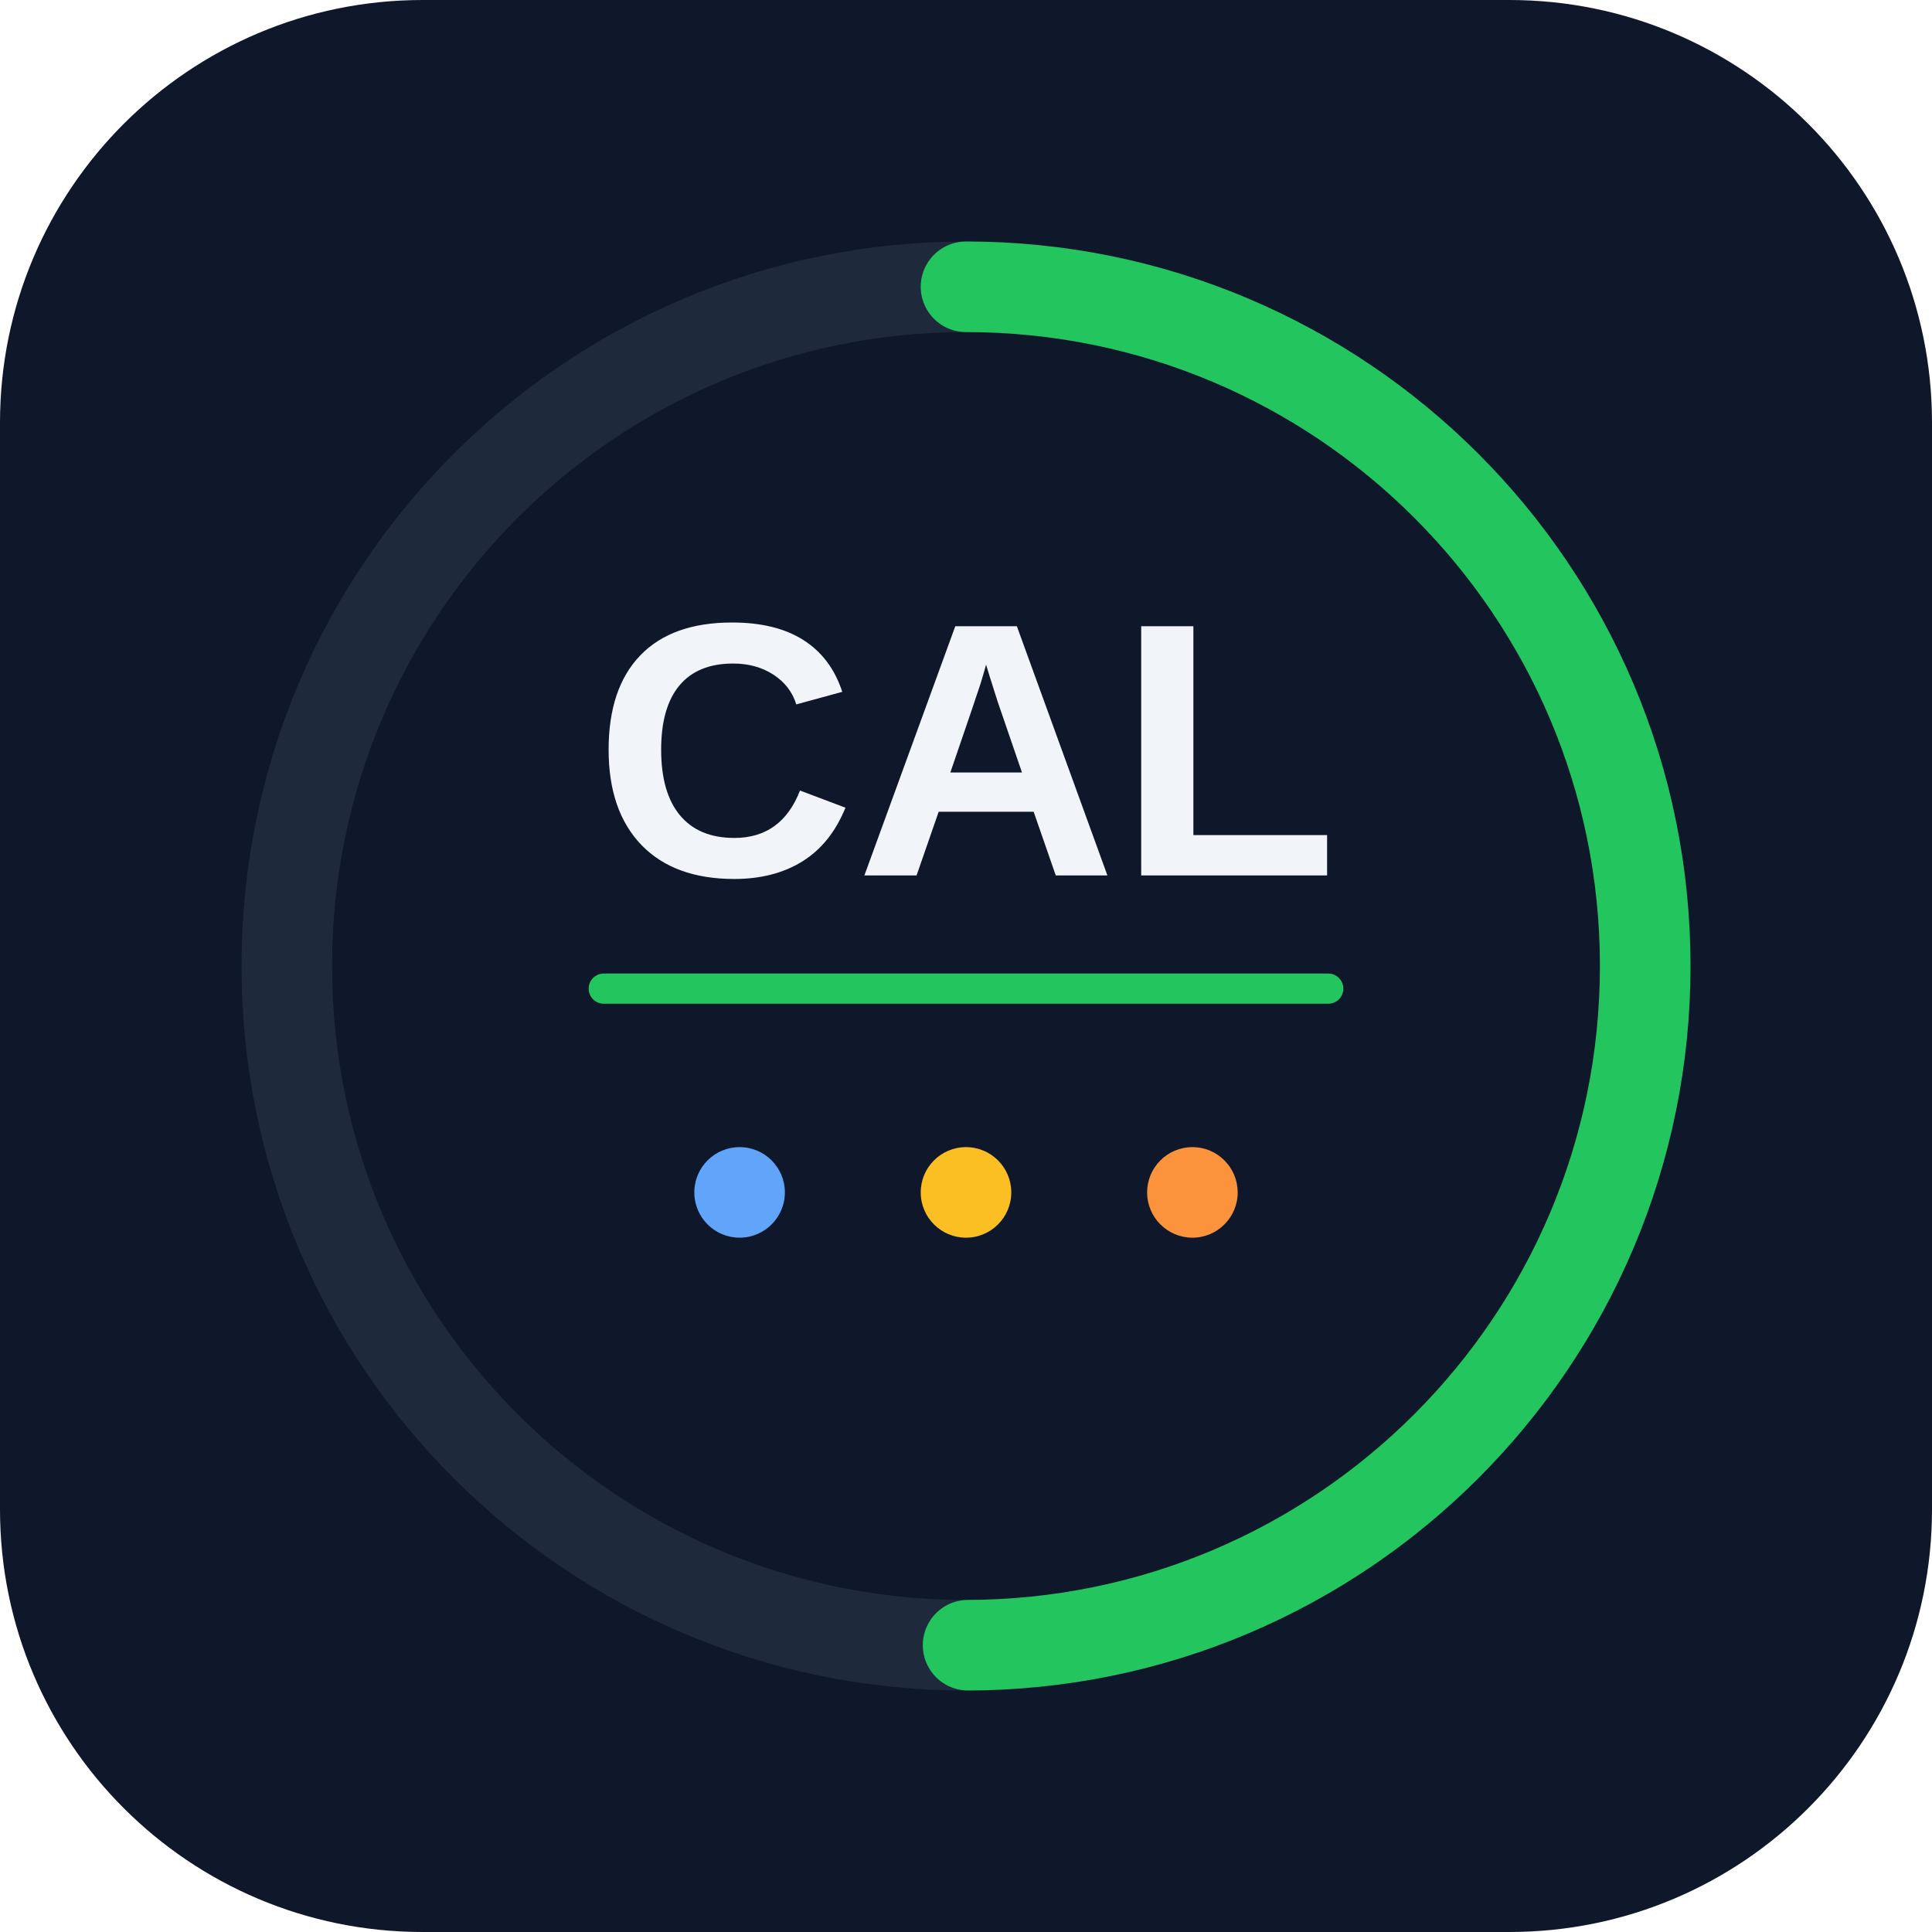
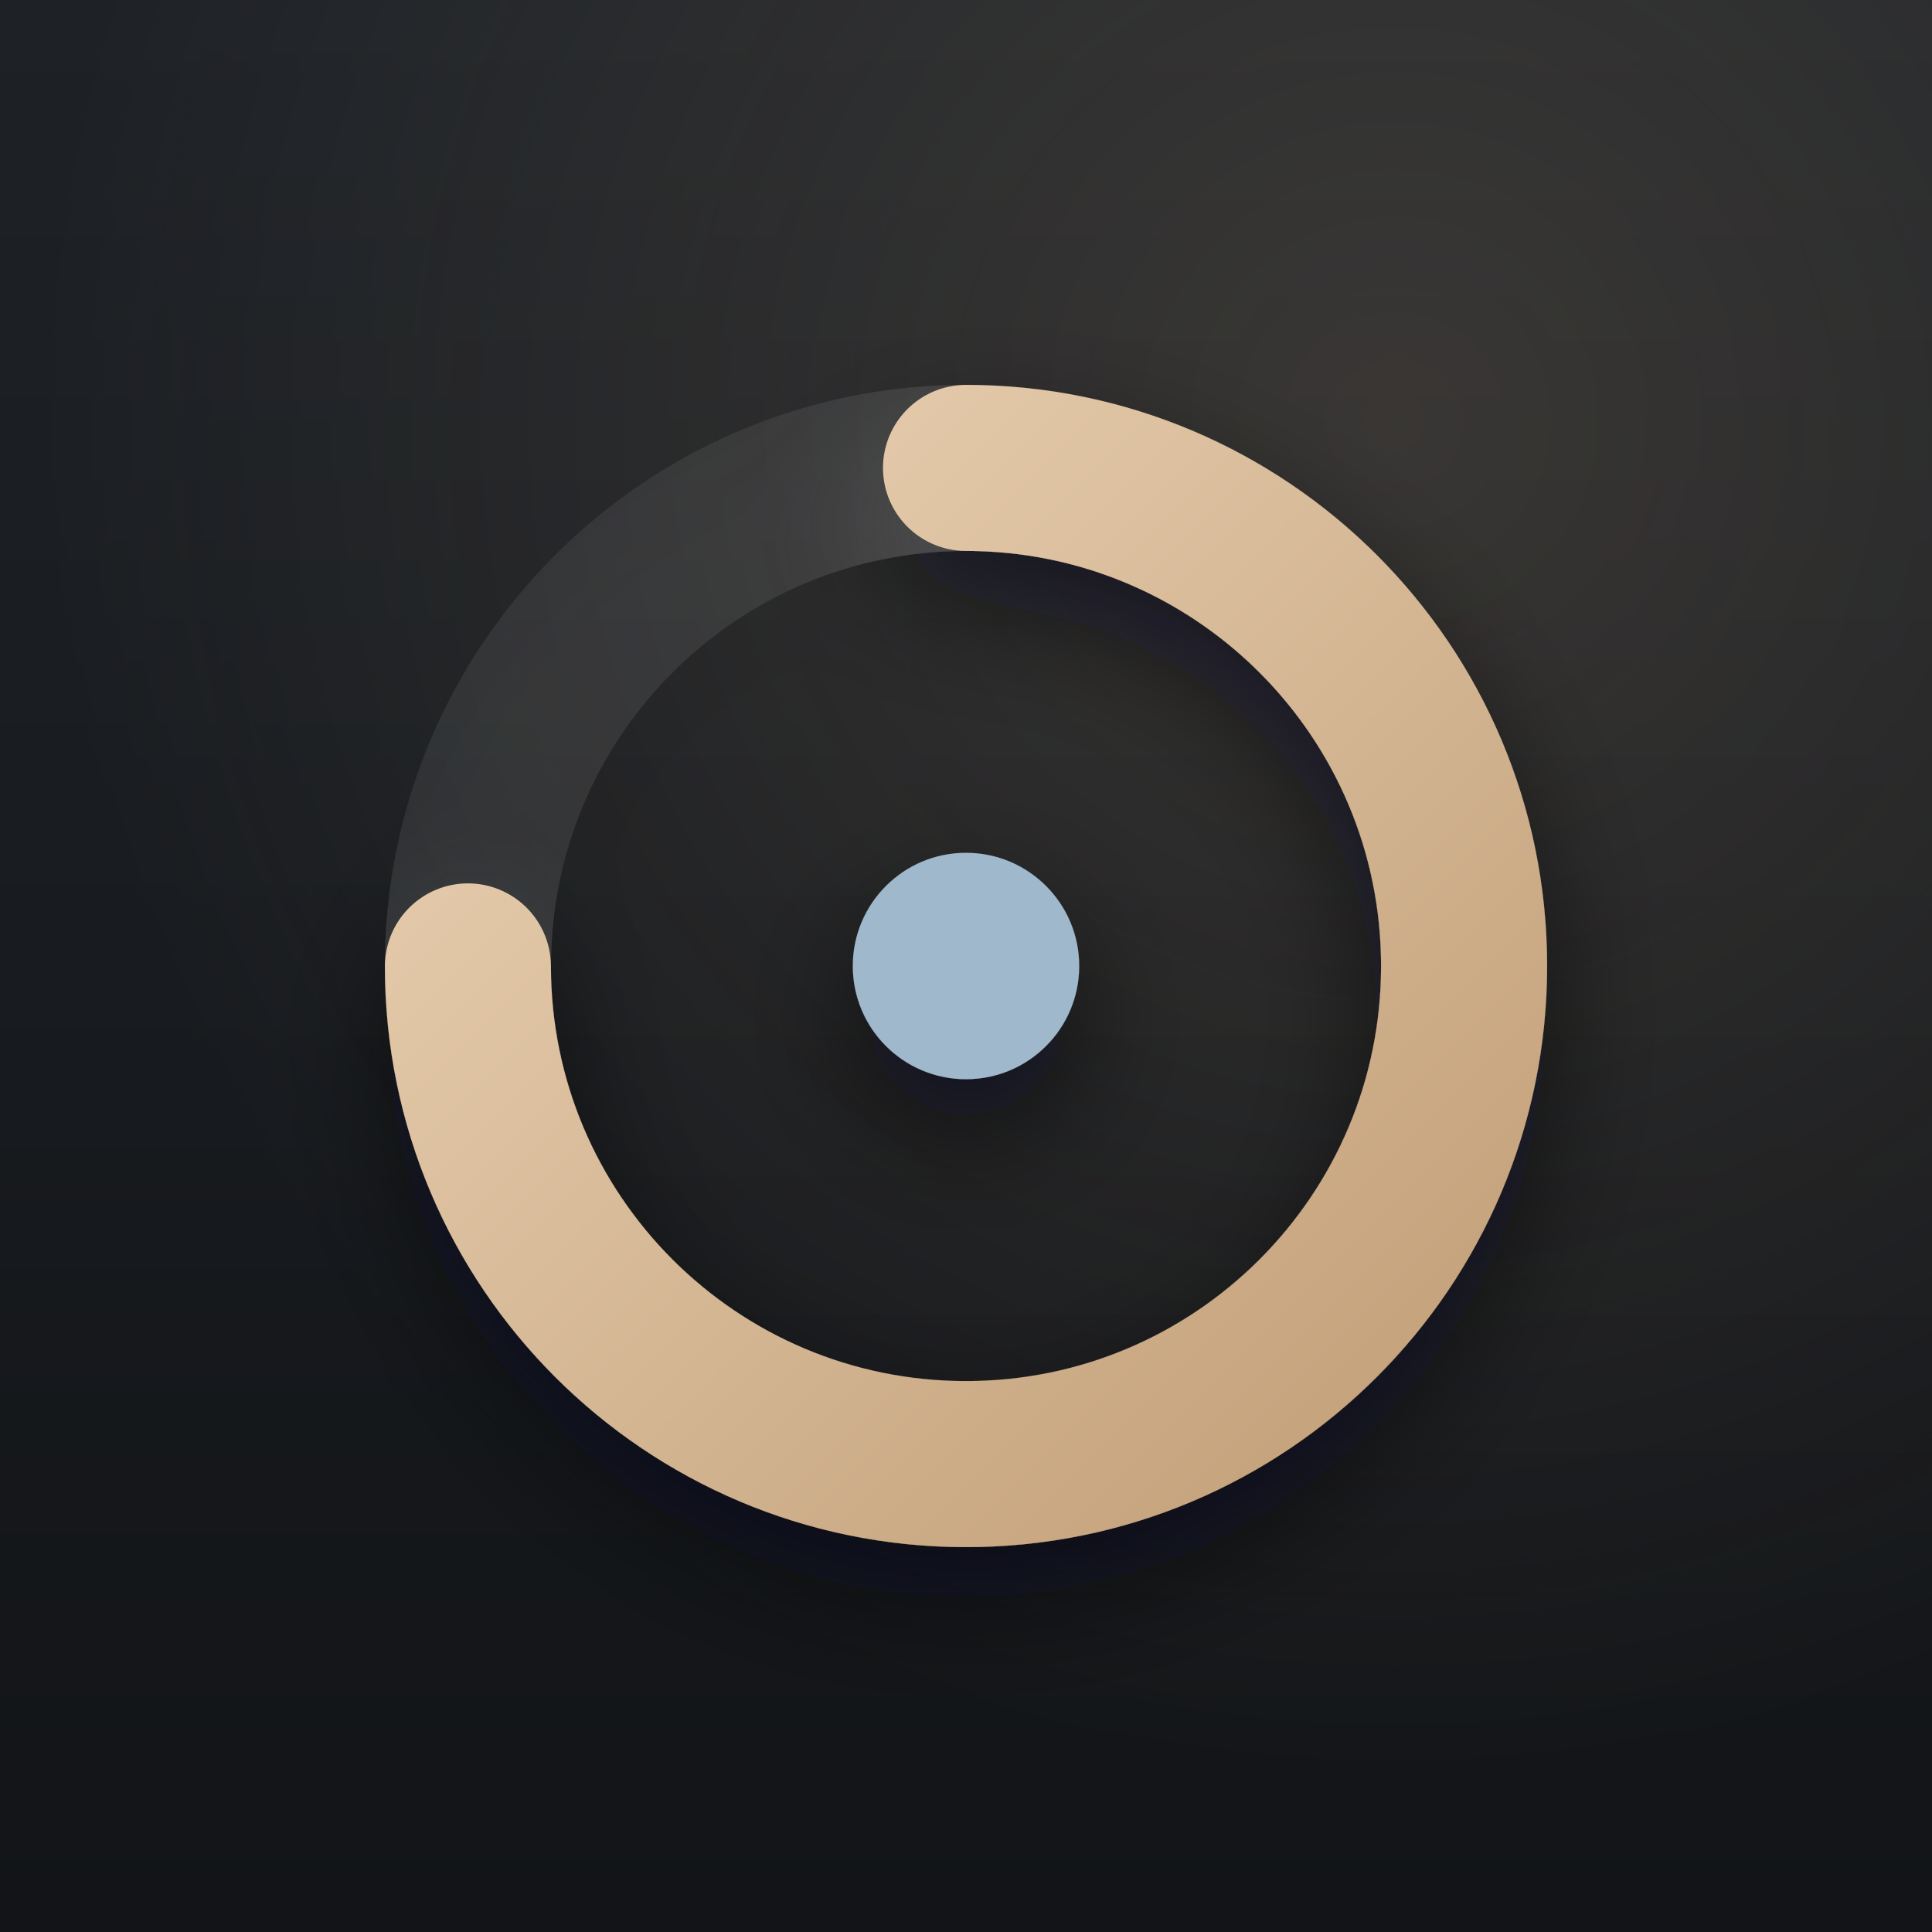
<svg xmlns="http://www.w3.org/2000/svg" viewBox="0 0 512 512">
-   <rect width="512" height="512" rx="112" fill="#0f172a" />
-   <circle cx="256" cy="256" r="180" fill="none" stroke="#1e293b" stroke-width="24" />
-   <circle cx="256" cy="256" r="180" fill="none" stroke="#22c55e" stroke-width="24" stroke-linecap="round" stroke-dasharray="848 1131" stroke-dashoffset="283" transform="rotate(-90 256 256)" />
-   <text x="256" y="232" font-family="-apple-system, BlinkMacSystemFont, Arial, sans-serif" font-size="96" font-weight="800" fill="#f1f5f9" text-anchor="middle">CAL</text>
-   <rect x="156" y="258" width="200" height="8" rx="4" fill="#22c55e" />
-   <circle cx="196" cy="316" r="12" fill="#60a5fa" />
-   <circle cx="256" cy="316" r="12" fill="#fbbf24" />
-   <circle cx="316" cy="316" r="12" fill="#fb923c" />
+   <defs>
+     <linearGradient id="bg" x1="0" y1="0" x2="0" y2="1">
+       <stop offset="0" stop-color="#1e2227" />
+       <stop offset="1" stop-color="#121417" />
+     </linearGradient>
+     <radialGradient id="wash" cx="0.72" cy="0.22" r="0.7">
+       <stop offset="0" stop-color="#d6b48e" stop-opacity="0.16" />
+       <stop offset="1" stop-color="#d6b48e" stop-opacity="0" />
+     </radialGradient>
+     <linearGradient id="sand" x1="0" y1="1" x2="1" y2="0">
+       <stop offset="0" stop-color="#c29f78" />
+       <stop offset="1" stop-color="#ead2b4" />
+     </linearGradient>
+     <filter id="sh" x="-30%" y="-30%" width="160%" height="160%">
+       <feDropShadow dx="0" dy="14" stdDeviation="16" flood-color="#05070a" flood-opacity="0.55" />
+     </filter>
+   </defs>
+   <rect width="512" height="512" fill="url(#bg)" />
+   <rect width="512" height="512" fill="url(#wash)" />
+   <g filter="url(#sh)">
+     <circle cx="256" cy="256" r="132" fill="none" stroke="rgba(255,255,255,0.07)" stroke-width="44" />
+     <circle cx="256" cy="256" r="132" fill="none" stroke="url(#sand)" stroke-width="44" stroke-linecap="round" stroke-dasharray="622 830" transform="rotate(-90 256 256)" />
+     <circle cx="256" cy="256" r="30" fill="#9fb8cc" />
+   </g>
</svg>
